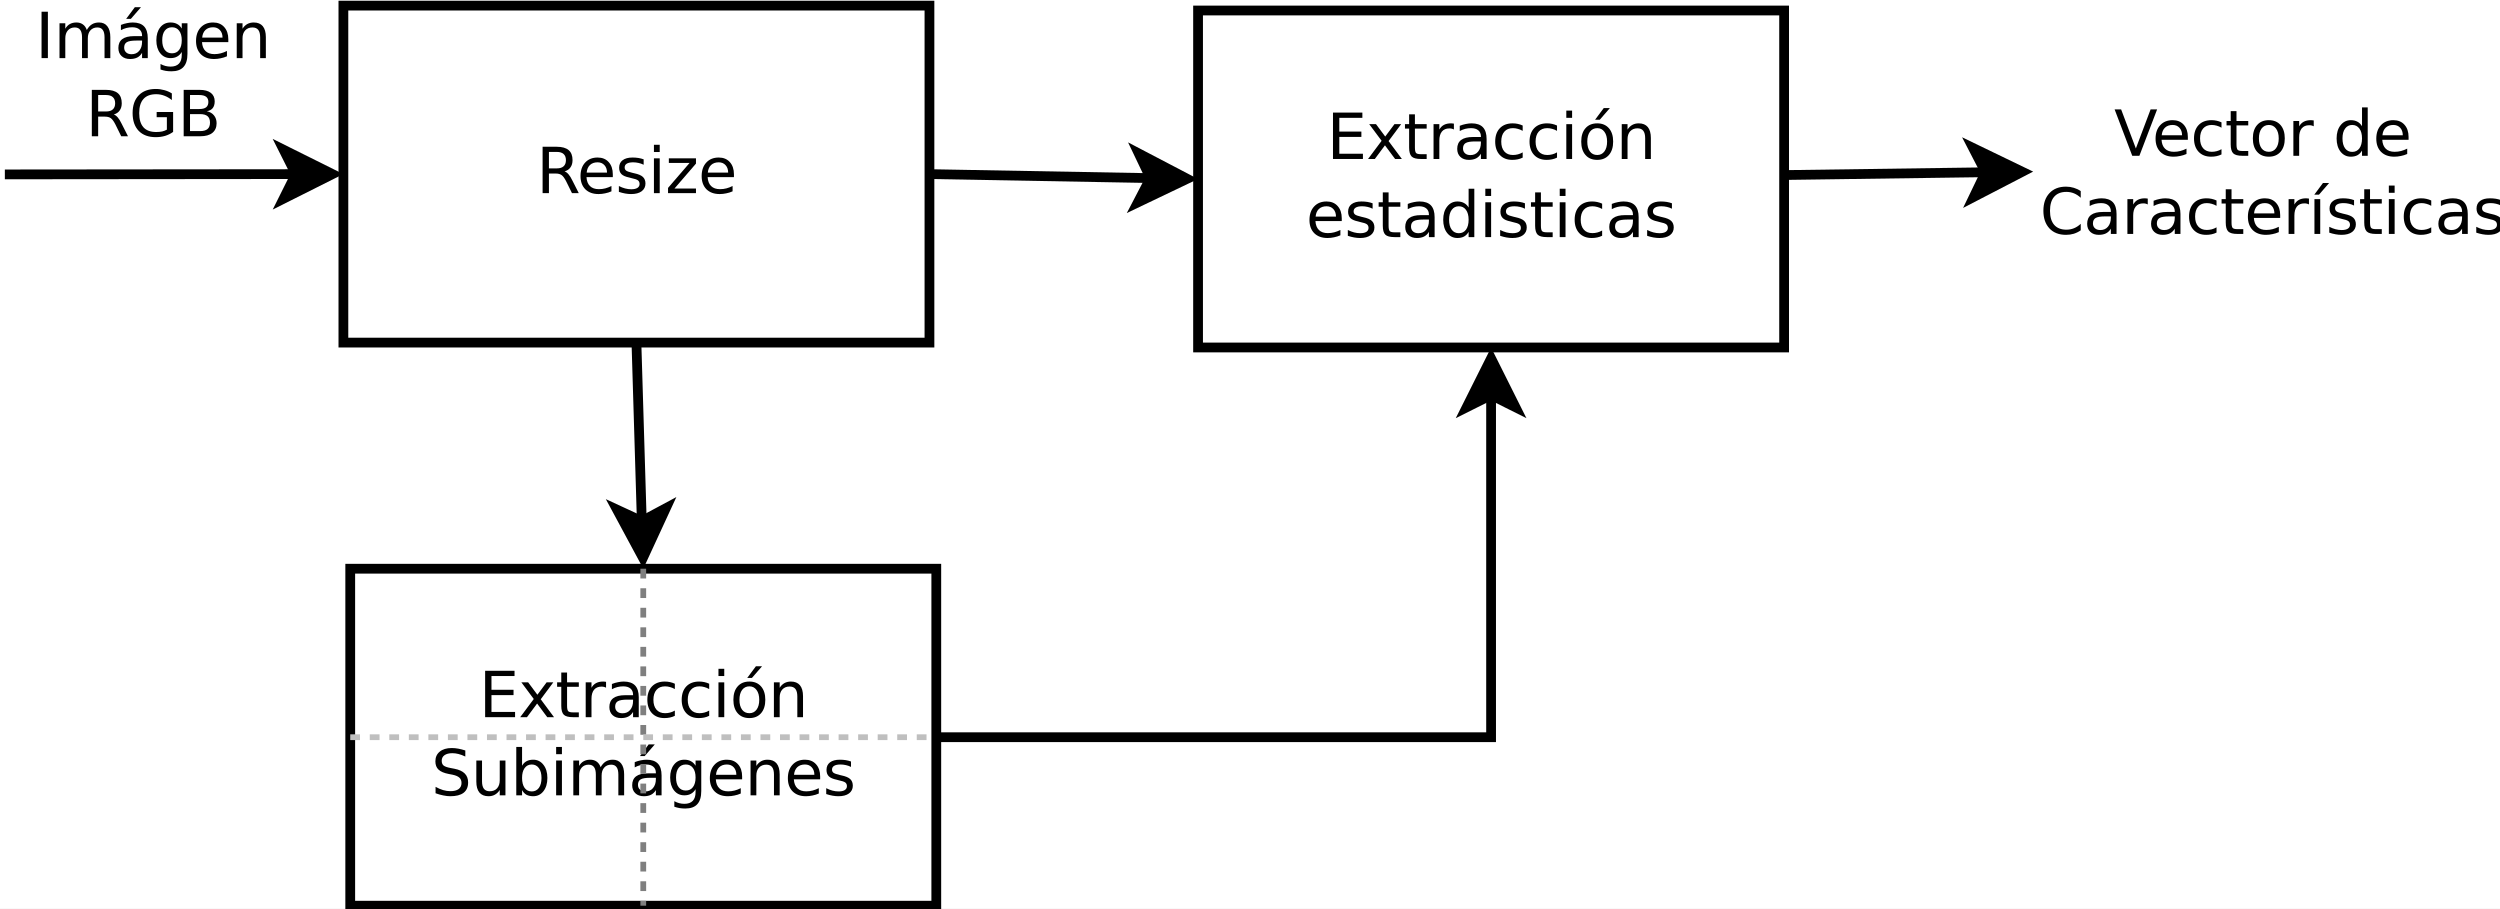
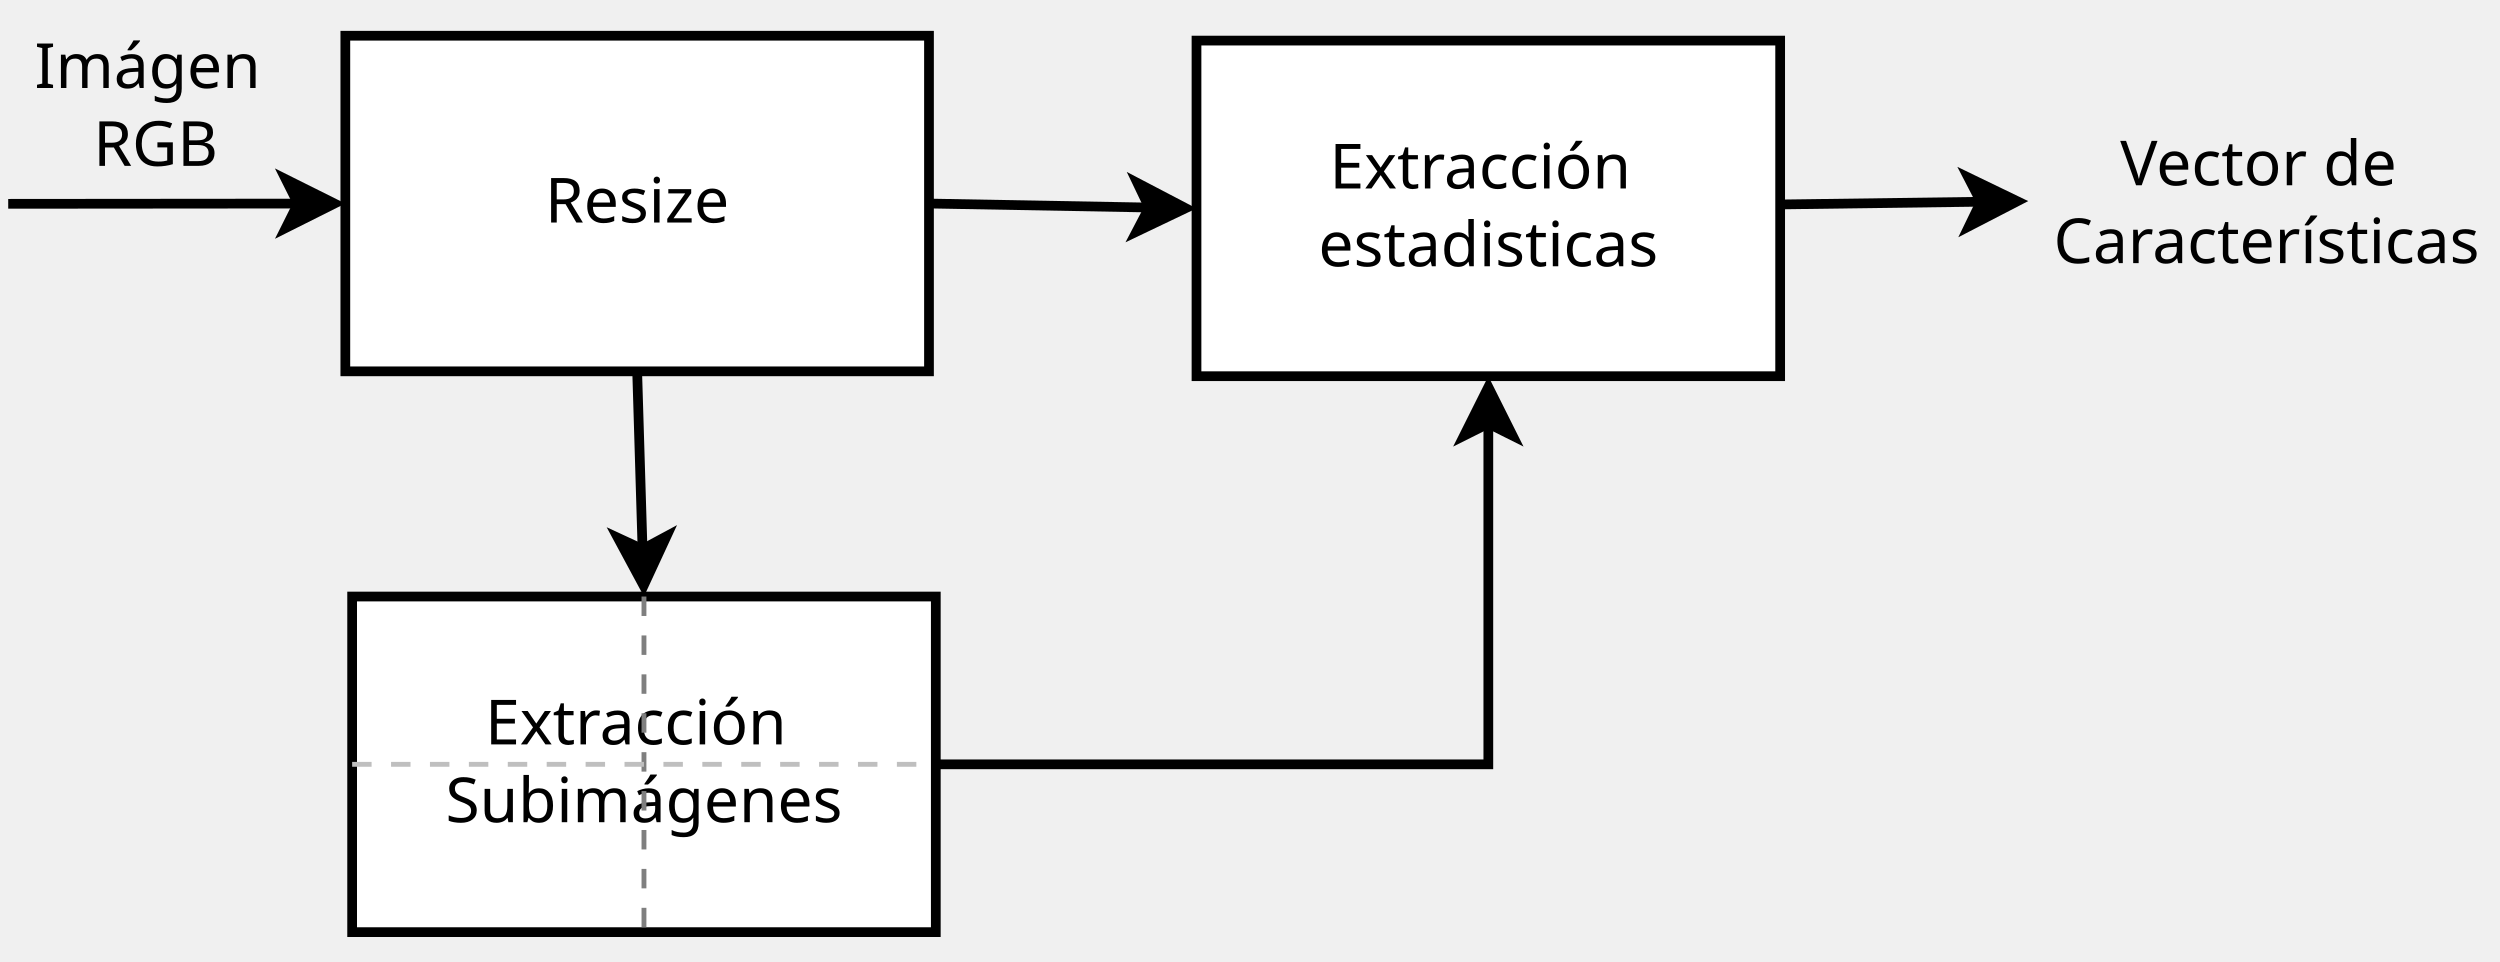
- <svg xmlns="http://www.w3.org/2000/svg" xmlns:xlink="http://www.w3.org/1999/xlink" width="432pt" height="157pt" viewBox="0 0 432 157" version="1.1">
-   <defs>
-     <g>
-       <symbol overflow="visible" id="glyph0-0">
-         <path style="stroke:none;" d="M 0.547 1.938 L 0.547 -7.75 L 6.047 -7.75 L 6.047 1.938 L 0.547 1.938 Z M 1.172 1.328 L 5.438 1.328 L 5.438 -7.141 L 1.172 -7.141 L 1.172 1.328 Z M 1.172 1.328 " />
-       </symbol>
-       <symbol overflow="visible" id="glyph0-1">
-         <path style="stroke:none;" d="M 4.875 -3.766 C 5.113 -3.68 5.344 -3.508 5.562 -3.25 C 5.781 -3 6 -2.645 6.219 -2.188 L 7.328 0 L 6.156 0 L 5.141 -2.062 C 4.867 -2.594 4.609 -2.945 4.359 -3.125 C 4.109 -3.301 3.77 -3.391 3.344 -3.391 L 2.172 -3.391 L 2.172 0 L 1.078 0 L 1.078 -8.016 L 3.531 -8.016 C 4.445 -8.016 5.129 -7.82 5.578 -7.438 C 6.023 -7.062 6.25 -6.484 6.25 -5.703 C 6.25 -5.203 6.129 -4.785 5.891 -4.453 C 5.66 -4.117 5.32 -3.891 4.875 -3.766 Z M 2.172 -7.125 L 2.172 -4.281 L 3.531 -4.281 C 4.051 -4.281 4.441 -4.398 4.703 -4.641 C 4.973 -4.879 5.109 -5.234 5.109 -5.703 C 5.109 -6.172 4.973 -6.523 4.703 -6.766 C 4.441 -7.004 4.051 -7.125 3.531 -7.125 L 2.172 -7.125 Z M 2.172 -7.125 " />
-       </symbol>
-       <symbol overflow="visible" id="glyph0-2">
-         <path style="stroke:none;" d="M 6.188 -3.25 L 6.188 -2.766 L 1.641 -2.766 C 1.68 -2.086 1.883 -1.57 2.25 -1.219 C 2.613 -0.863 3.125 -0.688 3.781 -0.688 C 4.164 -0.688 4.535 -0.734 4.891 -0.828 C 5.242 -0.922 5.598 -1.055 5.953 -1.234 L 5.953 -0.312 C 5.598 -0.156 5.234 -0.039 4.859 0.031 C 4.484 0.113 4.109 0.156 3.734 0.156 C 2.766 0.156 2 -0.117 1.438 -0.672 C 0.883 -1.234 0.609 -1.992 0.609 -2.953 C 0.609 -3.93 0.875 -4.707 1.406 -5.281 C 1.938 -5.863 2.656 -6.156 3.562 -6.156 C 4.363 -6.156 5 -5.895 5.469 -5.375 C 5.945 -4.852 6.188 -4.145 6.188 -3.25 Z M 5.188 -3.547 C 5.188 -4.086 5.035 -4.52 4.734 -4.844 C 4.441 -5.164 4.051 -5.328 3.562 -5.328 C 3.008 -5.328 2.566 -5.172 2.234 -4.859 C 1.91 -4.547 1.723 -4.109 1.672 -3.547 L 5.188 -3.547 Z M 5.188 -3.547 " />
-       </symbol>
-       <symbol overflow="visible" id="glyph0-3">
-         <path style="stroke:none;" d="M 4.875 -5.844 L 4.875 -4.906 C 4.594 -5.051 4.301 -5.156 4 -5.219 C 3.695 -5.289 3.383 -5.328 3.062 -5.328 C 2.57 -5.328 2.203 -5.25 1.953 -5.094 C 1.711 -4.945 1.594 -4.727 1.594 -4.438 C 1.594 -4.207 1.68 -4.023 1.859 -3.891 C 2.035 -3.766 2.391 -3.641 2.922 -3.516 L 3.25 -3.438 C 3.957 -3.289 4.457 -3.078 4.75 -2.797 C 5.039 -2.523 5.188 -2.145 5.188 -1.656 C 5.188 -1.102 4.969 -0.66 4.531 -0.328 C 4.094 -0.004 3.484 0.156 2.703 0.156 C 2.379 0.156 2.039 0.125 1.688 0.062 C 1.344 0 0.977 -0.094 0.594 -0.219 L 0.594 -1.234 C 0.957 -1.047 1.316 -0.906 1.672 -0.812 C 2.023 -0.719 2.379 -0.672 2.734 -0.672 C 3.191 -0.672 3.547 -0.75 3.797 -0.906 C 4.047 -1.07 4.172 -1.297 4.172 -1.578 C 4.172 -1.848 4.082 -2.055 3.906 -2.203 C 3.727 -2.348 3.332 -2.484 2.719 -2.609 L 2.375 -2.703 C 1.758 -2.828 1.316 -3.02 1.047 -3.281 C 0.773 -3.551 0.641 -3.922 0.641 -4.391 C 0.641 -4.953 0.836 -5.383 1.234 -5.688 C 1.641 -6 2.211 -6.156 2.953 -6.156 C 3.316 -6.156 3.66 -6.129 3.984 -6.078 C 4.305 -6.023 4.602 -5.945 4.875 -5.844 Z M 4.875 -5.844 " />
-       </symbol>
-       <symbol overflow="visible" id="glyph0-4">
-         <path style="stroke:none;" d="M 1.031 -6.016 L 2.031 -6.016 L 2.031 0 L 1.031 0 L 1.031 -6.016 Z M 1.031 -8.359 L 2.031 -8.359 L 2.031 -7.109 L 1.031 -7.109 L 1.031 -8.359 Z M 1.031 -8.359 " />
-       </symbol>
-       <symbol overflow="visible" id="glyph0-5">
-         <path style="stroke:none;" d="M 0.609 -6.016 L 5.297 -6.016 L 5.297 -5.109 L 1.578 -0.797 L 5.297 -0.797 L 5.297 0 L 0.469 0 L 0.469 -0.906 L 4.188 -5.219 L 0.609 -5.219 L 0.609 -6.016 Z M 0.609 -6.016 " />
-       </symbol>
-       <symbol overflow="visible" id="glyph0-6">
-         <path style="stroke:none;" d="M 1.078 -8.016 L 6.156 -8.016 L 6.156 -7.109 L 2.172 -7.109 L 2.172 -4.734 L 5.984 -4.734 L 5.984 -3.812 L 2.172 -3.812 L 2.172 -0.906 L 6.25 -0.906 L 6.25 0 L 1.078 0 L 1.078 -8.016 Z M 1.078 -8.016 " />
-       </symbol>
-       <symbol overflow="visible" id="glyph0-7">
-         <path style="stroke:none;" d="M 6.031 -6.016 L 3.859 -3.094 L 6.156 0 L 4.984 0 L 3.234 -2.359 L 1.484 0 L 0.312 0 L 2.656 -3.141 L 0.516 -6.016 L 1.688 -6.016 L 3.281 -3.875 L 4.875 -6.016 L 6.031 -6.016 Z M 6.031 -6.016 " />
-       </symbol>
-       <symbol overflow="visible" id="glyph0-8">
-         <path style="stroke:none;" d="M 2.016 -7.719 L 2.016 -6.016 L 4.047 -6.016 L 4.047 -5.25 L 2.016 -5.25 L 2.016 -1.984 C 2.016 -1.492 2.082 -1.176 2.219 -1.031 C 2.352 -0.895 2.625 -0.828 3.031 -0.828 L 4.047 -0.828 L 4.047 0 L 3.031 0 C 2.27 0 1.742 -0.141 1.453 -0.422 C 1.16 -0.711 1.016 -1.234 1.016 -1.984 L 1.016 -5.25 L 0.297 -5.25 L 0.297 -6.016 L 1.016 -6.016 L 1.016 -7.719 L 2.016 -7.719 Z M 2.016 -7.719 " />
-       </symbol>
-       <symbol overflow="visible" id="glyph0-9">
-         <path style="stroke:none;" d="M 4.516 -5.094 C 4.41 -5.156 4.289 -5.203 4.156 -5.234 C 4.031 -5.266 3.891 -5.281 3.734 -5.281 C 3.172 -5.281 2.738 -5.098 2.438 -4.734 C 2.145 -4.367 2 -3.848 2 -3.172 L 2 0 L 1 0 L 1 -6.016 L 2 -6.016 L 2 -5.078 C 2.195 -5.441 2.461 -5.711 2.797 -5.891 C 3.129 -6.066 3.535 -6.156 4.016 -6.156 C 4.086 -6.156 4.16 -6.148 4.234 -6.141 C 4.316 -6.141 4.41 -6.129 4.516 -6.109 L 4.516 -5.094 Z M 4.516 -5.094 " />
-       </symbol>
-       <symbol overflow="visible" id="glyph0-10">
-         <path style="stroke:none;" d="M 3.766 -3.031 C 2.973 -3.031 2.422 -2.938 2.109 -2.75 C 1.805 -2.562 1.656 -2.25 1.656 -1.812 C 1.656 -1.469 1.77 -1.191 2 -0.984 C 2.227 -0.773 2.539 -0.672 2.938 -0.672 C 3.488 -0.672 3.926 -0.863 4.25 -1.25 C 4.582 -1.645 4.75 -2.16 4.75 -2.797 L 4.75 -3.031 L 3.766 -3.031 Z M 5.734 -3.438 L 5.734 0 L 4.75 0 L 4.75 -0.906 C 4.531 -0.539 4.25 -0.27 3.906 -0.094 C 3.57 0.07 3.16 0.156 2.672 0.156 C 2.055 0.156 1.566 -0.016 1.203 -0.359 C 0.836 -0.703 0.656 -1.164 0.656 -1.75 C 0.656 -2.426 0.879 -2.938 1.328 -3.281 C 1.785 -3.625 2.469 -3.797 3.375 -3.797 L 4.75 -3.797 L 4.75 -3.891 C 4.75 -4.348 4.598 -4.703 4.297 -4.953 C 4.004 -5.203 3.586 -5.328 3.047 -5.328 C 2.703 -5.328 2.363 -5.285 2.031 -5.203 C 1.707 -5.117 1.395 -4.992 1.094 -4.828 L 1.094 -5.734 C 1.457 -5.879 1.812 -5.984 2.156 -6.047 C 2.5 -6.117 2.828 -6.156 3.141 -6.156 C 4.016 -6.156 4.664 -5.93 5.094 -5.484 C 5.52 -5.035 5.734 -4.352 5.734 -3.438 Z M 5.734 -3.438 " />
-       </symbol>
-       <symbol overflow="visible" id="glyph0-11">
-         <path style="stroke:none;" d="M 5.359 -5.781 L 5.359 -4.859 C 5.086 -5.016 4.812 -5.129 4.531 -5.203 C 4.25 -5.285 3.961 -5.328 3.672 -5.328 C 3.035 -5.328 2.539 -5.125 2.188 -4.719 C 1.832 -4.312 1.656 -3.738 1.656 -3 C 1.656 -2.27 1.832 -1.703 2.188 -1.297 C 2.539 -0.891 3.035 -0.688 3.672 -0.688 C 3.961 -0.688 4.25 -0.723 4.531 -0.797 C 4.812 -0.867 5.086 -0.984 5.359 -1.141 L 5.359 -0.234 C 5.086 -0.098 4.801 0 4.5 0.062 C 4.207 0.125 3.895 0.156 3.562 0.156 C 2.656 0.156 1.938 -0.125 1.406 -0.688 C 0.875 -1.258 0.609 -2.031 0.609 -3 C 0.609 -3.977 0.875 -4.75 1.406 -5.312 C 1.945 -5.875 2.688 -6.156 3.625 -6.156 C 3.938 -6.156 4.234 -6.125 4.516 -6.062 C 4.805 -6 5.086 -5.906 5.359 -5.781 Z M 5.359 -5.781 " />
-       </symbol>
-       <symbol overflow="visible" id="glyph0-12">
-         <path style="stroke:none;" d="M 3.375 -5.328 C 2.844 -5.328 2.422 -5.117 2.109 -4.703 C 1.805 -4.285 1.656 -3.719 1.656 -3 C 1.656 -2.281 1.805 -1.711 2.109 -1.297 C 2.41 -0.891 2.832 -0.688 3.375 -0.688 C 3.895 -0.688 4.305 -0.891 4.609 -1.297 C 4.922 -1.711 5.078 -2.281 5.078 -3 C 5.078 -3.719 4.922 -4.285 4.609 -4.703 C 4.305 -5.117 3.895 -5.328 3.375 -5.328 Z M 3.375 -6.156 C 4.227 -6.156 4.898 -5.875 5.391 -5.312 C 5.879 -4.758 6.125 -3.988 6.125 -3 C 6.125 -2.02 5.879 -1.25 5.391 -0.688 C 4.898 -0.125 4.227 0.156 3.375 0.156 C 2.508 0.156 1.832 -0.125 1.344 -0.688 C 0.852 -1.25 0.609 -2.02 0.609 -3 C 0.609 -3.988 0.852 -4.758 1.344 -5.312 C 1.832 -5.875 2.508 -6.156 3.375 -6.156 Z M 4.5 -8.797 L 5.562 -8.797 L 3.812 -6.781 L 3 -6.781 L 4.5 -8.797 Z M 4.5 -8.797 " />
-       </symbol>
-       <symbol overflow="visible" id="glyph0-13">
-         <path style="stroke:none;" d="M 6.031 -3.625 L 6.031 0 L 5.047 0 L 5.047 -3.594 C 5.047 -4.164 4.938 -4.594 4.719 -4.875 C 4.5 -5.156 4.164 -5.297 3.719 -5.297 C 3.188 -5.297 2.766 -5.125 2.453 -4.781 C 2.148 -4.445 2 -3.988 2 -3.406 L 2 0 L 1 0 L 1 -6.016 L 2 -6.016 L 2 -5.078 C 2.227 -5.441 2.504 -5.711 2.828 -5.891 C 3.148 -6.066 3.52 -6.156 3.938 -6.156 C 4.625 -6.156 5.145 -5.941 5.5 -5.516 C 5.852 -5.086 6.031 -4.457 6.031 -3.625 Z M 6.031 -3.625 " />
-       </symbol>
-       <symbol overflow="visible" id="glyph0-14">
-         <path style="stroke:none;" d="M 5 -5.109 L 5 -8.359 L 5.984 -8.359 L 5.984 0 L 5 0 L 5 -0.906 C 4.789 -0.539 4.523 -0.27 4.203 -0.094 C 3.891 0.07 3.508 0.156 3.062 0.156 C 2.344 0.156 1.754 -0.129 1.297 -0.703 C 0.836 -1.285 0.609 -2.051 0.609 -3 C 0.609 -3.945 0.836 -4.707 1.297 -5.281 C 1.754 -5.863 2.344 -6.156 3.062 -6.156 C 3.508 -6.156 3.891 -6.066 4.203 -5.891 C 4.523 -5.723 4.789 -5.461 5 -5.109 Z M 1.625 -3 C 1.625 -2.27 1.773 -1.695 2.078 -1.281 C 2.379 -0.875 2.789 -0.672 3.312 -0.672 C 3.832 -0.672 4.242 -0.875 4.547 -1.281 C 4.848 -1.695 5 -2.27 5 -3 C 5 -3.727 4.848 -4.297 4.547 -4.703 C 4.242 -5.117 3.832 -5.328 3.312 -5.328 C 2.789 -5.328 2.379 -5.117 2.078 -4.703 C 1.773 -4.297 1.625 -3.727 1.625 -3 Z M 1.625 -3 " />
-       </symbol>
-       <symbol overflow="visible" id="glyph0-15">
-         <path style="stroke:none;" d="M 1.078 -8.016 L 2.172 -8.016 L 2.172 0 L 1.078 0 L 1.078 -8.016 Z M 1.078 -8.016 " />
-       </symbol>
-       <symbol overflow="visible" id="glyph0-16">
-         <path style="stroke:none;" d="M 5.719 -4.859 C 5.969 -5.305 6.266 -5.633 6.609 -5.844 C 6.953 -6.051 7.359 -6.156 7.828 -6.156 C 8.453 -6.156 8.93 -5.938 9.266 -5.5 C 9.609 -5.062 9.781 -4.438 9.781 -3.625 L 9.781 0 L 8.781 0 L 8.781 -3.594 C 8.781 -4.176 8.676 -4.602 8.469 -4.875 C 8.27 -5.156 7.961 -5.297 7.547 -5.297 C 7.035 -5.297 6.629 -5.125 6.328 -4.781 C 6.035 -4.445 5.891 -3.988 5.891 -3.406 L 5.891 0 L 4.891 0 L 4.891 -3.594 C 4.891 -4.176 4.785 -4.602 4.578 -4.875 C 4.379 -5.156 4.066 -5.297 3.641 -5.297 C 3.141 -5.297 2.738 -5.125 2.438 -4.781 C 2.145 -4.445 2 -3.988 2 -3.406 L 2 0 L 1 0 L 1 -6.016 L 2 -6.016 L 2 -5.078 C 2.219 -5.453 2.484 -5.723 2.797 -5.891 C 3.117 -6.066 3.492 -6.156 3.922 -6.156 C 4.359 -6.156 4.727 -6.047 5.031 -5.828 C 5.344 -5.609 5.57 -5.285 5.719 -4.859 Z M 5.719 -4.859 " />
-       </symbol>
-       <symbol overflow="visible" id="glyph0-17">
-         <path style="stroke:none;" d="M 3.766 -3.031 C 2.973 -3.031 2.422 -2.938 2.109 -2.75 C 1.805 -2.562 1.656 -2.25 1.656 -1.812 C 1.656 -1.469 1.77 -1.191 2 -0.984 C 2.227 -0.773 2.539 -0.672 2.938 -0.672 C 3.488 -0.672 3.926 -0.863 4.25 -1.25 C 4.582 -1.645 4.75 -2.16 4.75 -2.797 L 4.75 -3.031 L 3.766 -3.031 Z M 5.734 -3.438 L 5.734 0 L 4.75 0 L 4.75 -0.906 C 4.531 -0.539 4.25 -0.27 3.906 -0.094 C 3.57 0.07 3.16 0.156 2.672 0.156 C 2.055 0.156 1.566 -0.016 1.203 -0.359 C 0.836 -0.703 0.656 -1.164 0.656 -1.75 C 0.656 -2.426 0.879 -2.938 1.328 -3.281 C 1.785 -3.625 2.469 -3.797 3.375 -3.797 L 4.75 -3.797 L 4.75 -3.891 C 4.75 -4.348 4.598 -4.703 4.297 -4.953 C 4.004 -5.203 3.586 -5.328 3.047 -5.328 C 2.703 -5.328 2.363 -5.285 2.031 -5.203 C 1.707 -5.117 1.395 -4.992 1.094 -4.828 L 1.094 -5.734 C 1.457 -5.879 1.812 -5.984 2.156 -6.047 C 2.5 -6.117 2.828 -6.156 3.141 -6.156 C 4.016 -6.156 4.664 -5.93 5.094 -5.484 C 5.52 -5.035 5.734 -4.352 5.734 -3.438 Z M 3.5 -8.797 L 4.562 -8.797 L 2.812 -6.781 L 2 -6.781 L 3.5 -8.797 Z M 3.5 -8.797 " />
-       </symbol>
-       <symbol overflow="visible" id="glyph0-18">
-         <path style="stroke:none;" d="M 5 -3.078 C 5 -3.797 4.848 -4.348 4.547 -4.734 C 4.254 -5.129 3.844 -5.328 3.312 -5.328 C 2.781 -5.328 2.363 -5.129 2.062 -4.734 C 1.77 -4.348 1.625 -3.797 1.625 -3.078 C 1.625 -2.367 1.77 -1.816 2.062 -1.422 C 2.363 -1.023 2.781 -0.828 3.312 -0.828 C 3.844 -0.828 4.254 -1.023 4.547 -1.422 C 4.848 -1.816 5 -2.367 5 -3.078 Z M 5.984 -0.75 C 5.984 0.281 5.754 1.039 5.297 1.531 C 4.848 2.031 4.156 2.281 3.219 2.281 C 2.863 2.281 2.531 2.254 2.219 2.203 C 1.914 2.148 1.617 2.07 1.328 1.969 L 1.328 1.016 C 1.617 1.172 1.906 1.285 2.188 1.359 C 2.469 1.43 2.758 1.469 3.062 1.469 C 3.707 1.469 4.191 1.297 4.516 0.953 C 4.836 0.617 5 0.113 5 -0.562 L 5 -1.062 C 4.789 -0.707 4.523 -0.441 4.203 -0.266 C 3.891 -0.086 3.508 0 3.062 0 C 2.32 0 1.727 -0.281 1.281 -0.844 C 0.832 -1.406 0.609 -2.148 0.609 -3.078 C 0.609 -4.004 0.832 -4.75 1.281 -5.312 C 1.727 -5.875 2.32 -6.156 3.062 -6.156 C 3.508 -6.156 3.891 -6.066 4.203 -5.891 C 4.523 -5.723 4.789 -5.461 5 -5.109 L 5 -6.016 L 5.984 -6.016 L 5.984 -0.75 Z M 5.984 -0.75 " />
-       </symbol>
-       <symbol overflow="visible" id="glyph0-19">
-         <path style="stroke:none;" d="M 6.547 -1.141 L 6.547 -3.297 L 4.781 -3.297 L 4.781 -4.188 L 7.625 -4.188 L 7.625 -0.75 C 7.207 -0.445 6.742 -0.219 6.234 -0.062 C 5.734 0.082 5.195 0.156 4.625 0.156 C 3.363 0.156 2.379 -0.207 1.672 -0.938 C 0.973 -1.676 0.625 -2.695 0.625 -4 C 0.625 -5.312 0.973 -6.332 1.672 -7.062 C 2.379 -7.801 3.363 -8.172 4.625 -8.172 C 5.145 -8.172 5.641 -8.102 6.109 -7.969 C 6.578 -7.844 7.008 -7.656 7.406 -7.406 L 7.406 -6.25 C 7.008 -6.582 6.582 -6.832 6.125 -7 C 5.676 -7.176 5.203 -7.266 4.703 -7.266 C 3.723 -7.266 2.988 -6.988 2.5 -6.438 C 2.008 -5.895 1.766 -5.082 1.766 -4 C 1.766 -2.914 2.008 -2.098 2.5 -1.547 C 2.988 -1.004 3.723 -0.734 4.703 -0.734 C 5.086 -0.734 5.43 -0.766 5.734 -0.828 C 6.035 -0.898 6.305 -1.004 6.547 -1.141 Z M 6.547 -1.141 " />
-       </symbol>
-       <symbol overflow="visible" id="glyph0-20">
-         <path style="stroke:none;" d="M 2.172 -3.828 L 2.172 -0.891 L 3.906 -0.891 C 4.488 -0.891 4.922 -1.008 5.203 -1.25 C 5.484 -1.488 5.625 -1.859 5.625 -2.359 C 5.625 -2.859 5.484 -3.227 5.203 -3.469 C 4.922 -3.707 4.488 -3.828 3.906 -3.828 L 2.172 -3.828 Z M 2.172 -7.125 L 2.172 -4.703 L 3.766 -4.703 C 4.297 -4.703 4.691 -4.801 4.953 -5 C 5.211 -5.207 5.344 -5.516 5.344 -5.922 C 5.344 -6.328 5.211 -6.629 4.953 -6.828 C 4.691 -7.023 4.297 -7.125 3.766 -7.125 L 2.172 -7.125 Z M 1.078 -8.016 L 3.844 -8.016 C 4.676 -8.016 5.316 -7.844 5.766 -7.5 C 6.211 -7.156 6.438 -6.664 6.438 -6.031 C 6.438 -5.539 6.32 -5.148 6.094 -4.859 C 5.863 -4.578 5.523 -4.398 5.078 -4.328 C 5.609 -4.211 6.02 -3.973 6.312 -3.609 C 6.613 -3.242 6.766 -2.789 6.766 -2.25 C 6.766 -1.531 6.52 -0.973 6.031 -0.578 C 5.551 -0.191 4.859 0 3.953 0 L 1.078 0 L 1.078 -8.016 Z M 1.078 -8.016 " />
-       </symbol>
-       <symbol overflow="visible" id="glyph0-21">
-         <path style="stroke:none;" d="M 3.141 0 L 0.094 -8.016 L 1.219 -8.016 L 3.766 -1.266 L 6.312 -8.016 L 7.438 -8.016 L 4.375 0 L 3.141 0 Z M 3.141 0 " />
-       </symbol>
-       <symbol overflow="visible" id="glyph0-22">
-         <path style="stroke:none;" d="M 3.375 -5.328 C 2.844 -5.328 2.422 -5.117 2.109 -4.703 C 1.805 -4.285 1.656 -3.719 1.656 -3 C 1.656 -2.281 1.805 -1.711 2.109 -1.297 C 2.41 -0.891 2.832 -0.688 3.375 -0.688 C 3.895 -0.688 4.305 -0.891 4.609 -1.297 C 4.922 -1.711 5.078 -2.281 5.078 -3 C 5.078 -3.719 4.922 -4.285 4.609 -4.703 C 4.305 -5.117 3.895 -5.328 3.375 -5.328 Z M 3.375 -6.156 C 4.227 -6.156 4.898 -5.875 5.391 -5.312 C 5.879 -4.758 6.125 -3.988 6.125 -3 C 6.125 -2.02 5.879 -1.25 5.391 -0.688 C 4.898 -0.125 4.227 0.156 3.375 0.156 C 2.508 0.156 1.832 -0.125 1.344 -0.688 C 0.852 -1.25 0.609 -2.02 0.609 -3 C 0.609 -3.988 0.852 -4.758 1.344 -5.312 C 1.832 -5.875 2.508 -6.156 3.375 -6.156 Z M 3.375 -6.156 " />
-       </symbol>
-       <symbol overflow="visible" id="glyph0-23">
-         <path style="stroke:none;" d="" />
-       </symbol>
-       <symbol overflow="visible" id="glyph0-24">
-         <path style="stroke:none;" d="M 7.078 -7.406 L 7.078 -6.25 C 6.711 -6.594 6.32 -6.848 5.906 -7.016 C 5.5 -7.18 5.062 -7.266 4.594 -7.266 C 3.676 -7.266 2.973 -6.984 2.484 -6.422 C 2.004 -5.867 1.766 -5.062 1.766 -4 C 1.766 -2.945 2.004 -2.141 2.484 -1.578 C 2.973 -1.016 3.676 -0.734 4.594 -0.734 C 5.062 -0.734 5.5 -0.816 5.906 -0.984 C 6.32 -1.148 6.711 -1.406 7.078 -1.75 L 7.078 -0.625 C 6.703 -0.363 6.301 -0.164 5.875 -0.031 C 5.457 0.094 5.008 0.156 4.531 0.156 C 3.32 0.156 2.367 -0.211 1.672 -0.953 C 0.973 -1.703 0.625 -2.719 0.625 -4 C 0.625 -5.289 0.973 -6.305 1.672 -7.047 C 2.367 -7.797 3.32 -8.172 4.531 -8.172 C 5.008 -8.172 5.461 -8.102 5.891 -7.969 C 6.316 -7.844 6.711 -7.656 7.078 -7.406 Z M 7.078 -7.406 " />
-       </symbol>
-       <symbol overflow="visible" id="glyph0-25">
-         <path style="stroke:none;" d="M 2.5 -8.797 L 3.562 -8.797 L 1.812 -6.781 L 1 -6.781 L 2.5 -8.797 Z M 1.031 -6.016 L 2.031 -6.016 L 2.031 0 L 1.031 0 L 1.031 -6.016 Z M 1.531 -6.156 L 1.531 -6.156 Z M 1.531 -6.156 " />
-       </symbol>
-       <symbol overflow="visible" id="glyph0-26">
-         <path style="stroke:none;" d="M 5.891 -7.75 L 5.891 -6.703 C 5.473 -6.898 5.082 -7.047 4.719 -7.141 C 4.352 -7.234 4 -7.281 3.656 -7.281 C 3.07 -7.281 2.617 -7.164 2.297 -6.938 C 1.973 -6.707 1.812 -6.383 1.812 -5.969 C 1.812 -5.613 1.914 -5.344 2.125 -5.156 C 2.344 -4.977 2.75 -4.832 3.344 -4.719 L 4 -4.594 C 4.812 -4.438 5.41 -4.16 5.797 -3.766 C 6.18 -3.379 6.375 -2.863 6.375 -2.219 C 6.375 -1.438 6.113 -0.844 5.594 -0.438 C 5.07 -0.039 4.305 0.156 3.297 0.156 C 2.922 0.156 2.516 0.109 2.078 0.016 C 1.648 -0.066 1.207 -0.191 0.75 -0.359 L 0.75 -1.469 C 1.195 -1.219 1.629 -1.031 2.047 -0.906 C 2.473 -0.781 2.891 -0.719 3.297 -0.719 C 3.922 -0.719 4.398 -0.836 4.734 -1.078 C 5.066 -1.328 5.234 -1.676 5.234 -2.125 C 5.234 -2.52 5.113 -2.828 4.875 -3.047 C 4.633 -3.273 4.238 -3.445 3.688 -3.562 L 3.031 -3.688 C 2.219 -3.844 1.629 -4.094 1.266 -4.438 C 0.898 -4.781 0.719 -5.258 0.719 -5.875 C 0.719 -6.582 0.969 -7.141 1.469 -7.547 C 1.969 -7.961 2.66 -8.172 3.547 -8.172 C 3.922 -8.172 4.301 -8.133 4.688 -8.062 C 5.082 -7.988 5.484 -7.883 5.891 -7.75 Z M 5.891 -7.75 " />
-       </symbol>
-       <symbol overflow="visible" id="glyph0-27">
-         <path style="stroke:none;" d="M 0.938 -2.375 L 0.938 -6.016 L 1.922 -6.016 L 1.922 -2.406 C 1.922 -1.844 2.031 -1.414 2.25 -1.125 C 2.477 -0.844 2.812 -0.703 3.25 -0.703 C 3.789 -0.703 4.211 -0.867 4.516 -1.203 C 4.828 -1.547 4.984 -2.016 4.984 -2.609 L 4.984 -6.016 L 5.969 -6.016 L 5.969 0 L 4.984 0 L 4.984 -0.922 C 4.742 -0.555 4.461 -0.285 4.141 -0.109 C 3.828 0.066 3.461 0.156 3.047 0.156 C 2.359 0.156 1.832 -0.055 1.469 -0.484 C 1.113 -0.922 0.938 -1.551 0.938 -2.375 Z M 3.422 -6.156 L 3.422 -6.156 Z M 3.422 -6.156 " />
-       </symbol>
-       <symbol overflow="visible" id="glyph0-28">
-         <path style="stroke:none;" d="M 5.359 -3 C 5.359 -3.727 5.207 -4.297 4.906 -4.703 C 4.602 -5.117 4.191 -5.328 3.672 -5.328 C 3.148 -5.328 2.738 -5.117 2.438 -4.703 C 2.145 -4.297 2 -3.727 2 -3 C 2 -2.27 2.145 -1.695 2.438 -1.281 C 2.738 -0.875 3.148 -0.672 3.672 -0.672 C 4.191 -0.672 4.602 -0.875 4.906 -1.281 C 5.207 -1.695 5.359 -2.27 5.359 -3 Z M 2 -5.109 C 2.195 -5.461 2.453 -5.723 2.766 -5.891 C 3.086 -6.066 3.473 -6.156 3.922 -6.156 C 4.648 -6.156 5.238 -5.863 5.688 -5.281 C 6.145 -4.707 6.375 -3.945 6.375 -3 C 6.375 -2.051 6.145 -1.285 5.688 -0.703 C 5.238 -0.129 4.648 0.156 3.922 0.156 C 3.473 0.156 3.086 0.07 2.766 -0.094 C 2.453 -0.27 2.195 -0.539 2 -0.906 L 2 0 L 1 0 L 1 -8.359 L 2 -8.359 L 2 -5.109 Z M 2 -5.109 " />
-       </symbol>
-     </g>
-   </defs>
-   <g id="surface0">
-     <rect x="0" y="0" width="432" height="157" style="fill:rgb(100%,100%,100%);fill-opacity:1;stroke:none;" />
-     <path style="fill-rule:evenodd;fill:rgb(100%,100%,100%);fill-opacity:1;stroke-width:0.1;stroke-linecap:butt;stroke-linejoin:miter;stroke:rgb(0%,0%,0%);stroke-opacity:1;stroke-miterlimit:10;" d="M 3.65 4.3 L 9.65 4.3 L 9.65 7.75 L 3.65 7.75 Z M 3.65 4.3 " transform="matrix(16.8784,0,0,16.8784,-2.267276,-71.60663)" />
-     <g style="fill:rgb(0%,0%,0%);fill-opacity:1;">
-       <use xlink:href="#glyph0-1" x="92.684" y="33.377" />
-       <use xlink:href="#glyph0-2" x="99.705" y="33.377" />
-       <use xlink:href="#glyph0-3" x="106.348" y="33.377" />
-       <use xlink:href="#glyph0-4" x="111.968" y="33.377" />
-       <use xlink:href="#glyph0-5" x="114.968" y="33.377" />
-       <use xlink:href="#glyph0-2" x="120.638" y="33.377" />
-     </g>
-     <path style="fill-rule:evenodd;fill:rgb(100%,100%,100%);fill-opacity:1;stroke-width:0.1;stroke-linecap:butt;stroke-linejoin:miter;stroke:rgb(0%,0%,0%);stroke-opacity:1;stroke-miterlimit:10;" d="M 12.4 4.35 L 18.4 4.35 L 18.4 7.8 L 12.4 7.8 Z M 12.4 4.35 " transform="matrix(16.8784,0,0,16.8784,-2.267276,-71.60663)" />
-     <g style="fill:rgb(0%,0%,0%);fill-opacity:1;">
-       <use xlink:href="#glyph0-6" x="229.262" y="27.471" />
-       <use xlink:href="#glyph0-7" x="236.086" y="27.471" />
-       <use xlink:href="#glyph0-8" x="242.481" y="27.471" />
-       <use xlink:href="#glyph0-9" x="246.717" y="27.471" />
-       <use xlink:href="#glyph0-10" x="251.151" y="27.471" />
-       <use xlink:href="#glyph0-11" x="257.761" y="27.471" />
-       <use xlink:href="#glyph0-11" x="263.694" y="27.471" />
-       <use xlink:href="#glyph0-4" x="269.628" y="27.471" />
-       <use xlink:href="#glyph0-12" x="272.628" y="27.471" />
-       <use xlink:href="#glyph0-13" x="279.238" y="27.471" />
-     </g>
-     <g style="fill:rgb(0%,0%,0%);fill-opacity:1;">
-       <use xlink:href="#glyph0-2" x="225.668" y="40.971" />
-       <use xlink:href="#glyph0-3" x="232.311" y="40.971" />
-       <use xlink:href="#glyph0-8" x="237.931" y="40.971" />
-       <use xlink:href="#glyph0-10" x="242.167" y="40.971" />
-       <use xlink:href="#glyph0-14" x="248.777" y="40.971" />
-       <use xlink:href="#glyph0-4" x="255.634" y="40.971" />
-       <use xlink:href="#glyph0-3" x="258.634" y="40.971" />
-       <use xlink:href="#glyph0-8" x="264.254" y="40.971" />
-       <use xlink:href="#glyph0-4" x="268.49" y="40.971" />
-       <use xlink:href="#glyph0-11" x="271.49" y="40.971" />
-       <use xlink:href="#glyph0-10" x="277.424" y="40.971" />
-       <use xlink:href="#glyph0-3" x="284.034" y="40.971" />
-     </g>
-     <path style="fill:none;stroke-width:0.1;stroke-linecap:butt;stroke-linejoin:miter;stroke:rgb(0%,0%,0%);stroke-opacity:1;stroke-miterlimit:10;" d="M 9.65 6.025 L 11.913 6.066 " transform="matrix(16.8784,0,0,16.8784,-2.267276,-71.60663)" />
-     <path style="fill-rule:evenodd;fill:rgb(0%,0%,0%);fill-opacity:1;stroke-width:0.1;stroke-linecap:butt;stroke-linejoin:miter;stroke:rgb(0%,0%,0%);stroke-opacity:1;stroke-miterlimit:10;" d="M 12.288 6.073 L 11.784 6.314 L 11.913 6.066 L 11.793 5.814 L 12.288 6.073 Z M 12.288 6.073 " transform="matrix(16.8784,0,0,16.8784,-2.267276,-71.60663)" />
-     <path style="fill:none;stroke-width:0.1;stroke-linecap:butt;stroke-linejoin:miter;stroke:rgb(0%,0%,0%);stroke-opacity:1;stroke-miterlimit:10;" d="M 6.65 7.75 L 6.705 9.578 " transform="matrix(16.8784,0,0,16.8784,-2.267276,-71.60663)" />
-     <path style="fill-rule:evenodd;fill:rgb(0%,0%,0%);fill-opacity:1;stroke-width:0.1;stroke-linecap:butt;stroke-linejoin:miter;stroke:rgb(0%,0%,0%);stroke-opacity:1;stroke-miterlimit:10;" d="M 6.717 9.953 L 6.452 9.461 L 6.705 9.578 L 6.951 9.446 L 6.717 9.953 Z M 6.717 9.953 " transform="matrix(16.8784,0,0,16.8784,-2.267276,-71.60663)" />
-     <path style="fill:none;stroke-width:0.1;stroke-linecap:butt;stroke-linejoin:miter;stroke:rgb(0%,0%,0%);stroke-opacity:1;stroke-miterlimit:10;" d="M 0.184 6.028 L 3.163 6.025 " transform="matrix(16.8784,0,0,16.8784,-2.267276,-71.60663)" />
-     <path style="fill-rule:evenodd;fill:rgb(0%,0%,0%);fill-opacity:1;stroke-width:0.1;stroke-linecap:butt;stroke-linejoin:miter;stroke:rgb(0%,0%,0%);stroke-opacity:1;stroke-miterlimit:10;" d="M 3.538 6.025 L 3.038 6.276 L 3.163 6.025 L 3.038 5.776 L 3.538 6.025 Z M 3.538 6.025 " transform="matrix(16.8784,0,0,16.8784,-2.267276,-71.60663)" />
-     <g style="fill:rgb(0%,0%,0%);fill-opacity:1;">
-       <use xlink:href="#glyph0-15" x="6.102" y="10.041" />
-       <use xlink:href="#glyph0-16" x="9.283" y="10.041" />
-       <use xlink:href="#glyph0-17" x="19.799" y="10.041" />
-       <use xlink:href="#glyph0-18" x="26.408" y="10.041" />
-       <use xlink:href="#glyph0-2" x="33.265" y="10.041" />
-       <use xlink:href="#glyph0-13" x="39.908" y="10.041" />
-     </g>
-     <g style="fill:rgb(0%,0%,0%);fill-opacity:1;">
-       <use xlink:href="#glyph0-1" x="14.789" y="23.545" />
-       <use xlink:href="#glyph0-19" x="22.289" y="23.545" />
-       <use xlink:href="#glyph0-20" x="30.662" y="23.545" />
-     </g>
-     <g style="fill:rgb(0%,0%,0%);fill-opacity:1;">
-       <use xlink:href="#glyph0-21" x="365.312" y="26.92" />
-       <use xlink:href="#glyph0-2" x="371.873" y="26.92" />
-       <use xlink:href="#glyph0-11" x="378.515" y="26.92" />
-       <use xlink:href="#glyph0-8" x="384.449" y="26.92" />
-       <use xlink:href="#glyph0-22" x="388.685" y="26.92" />
-       <use xlink:href="#glyph0-9" x="395.295" y="26.92" />
-       <use xlink:href="#glyph0-23" x="399.729" y="26.92" />
-       <use xlink:href="#glyph0-14" x="403.157" y="26.92" />
-       <use xlink:href="#glyph0-2" x="410.014" y="26.92" />
-       <use xlink:href="#glyph0-23" x="416.656" y="26.92" />
-     </g>
-     <g style="fill:rgb(0%,0%,0%);fill-opacity:1;">
-       <use xlink:href="#glyph0-24" x="352.473" y="40.424" />
-       <use xlink:href="#glyph0-10" x="360.005" y="40.424" />
-       <use xlink:href="#glyph0-9" x="366.615" y="40.424" />
-       <use xlink:href="#glyph0-10" x="371.049" y="40.424" />
-       <use xlink:href="#glyph0-11" x="377.658" y="40.424" />
-       <use xlink:href="#glyph0-8" x="383.592" y="40.424" />
-       <use xlink:href="#glyph0-2" x="387.828" y="40.424" />
-       <use xlink:href="#glyph0-9" x="394.471" y="40.424" />
-       <use xlink:href="#glyph0-25" x="398.905" y="40.424" />
-       <use xlink:href="#glyph0-3" x="401.905" y="40.424" />
-       <use xlink:href="#glyph0-8" x="407.525" y="40.424" />
-       <use xlink:href="#glyph0-4" x="411.761" y="40.424" />
-       <use xlink:href="#glyph0-11" x="414.761" y="40.424" />
-       <use xlink:href="#glyph0-10" x="420.695" y="40.424" />
-       <use xlink:href="#glyph0-3" x="427.305" y="40.424" />
-     </g>
-     <path style="fill:none;stroke-width:0.1;stroke-linecap:butt;stroke-linejoin:miter;stroke:rgb(0%,0%,0%);stroke-opacity:1;stroke-miterlimit:10;" d="M 9.72 11.79 L 15.4 11.79 L 15.4 8.287 " transform="matrix(16.8784,0,0,16.8784,-2.267276,-71.60663)" />
-     <path style="fill-rule:evenodd;fill:rgb(0%,0%,0%);fill-opacity:1;stroke-width:0.1;stroke-linecap:butt;stroke-linejoin:miter;stroke:rgb(0%,0%,0%);stroke-opacity:1;stroke-miterlimit:10;" d="M 15.4 7.912 L 15.65 8.412 L 15.4 8.287 L 15.15 8.412 L 15.4 7.912 Z M 15.4 7.912 " transform="matrix(16.8784,0,0,16.8784,-2.267276,-71.60663)" />
-     <path style="fill:none;stroke-width:0.1;stroke-linecap:butt;stroke-linejoin:miter;stroke:rgb(0%,0%,0%);stroke-opacity:1;stroke-miterlimit:10;" d="M 18.449 6.034 L 20.463 6.006 " transform="matrix(16.8784,0,0,16.8784,-2.267276,-71.60663)" />
-     <path style="fill-rule:evenodd;fill:rgb(0%,0%,0%);fill-opacity:1;stroke-width:0.1;stroke-linecap:butt;stroke-linejoin:miter;stroke:rgb(0%,0%,0%);stroke-opacity:1;stroke-miterlimit:10;" d="M 20.838 6.001 L 20.342 6.258 L 20.463 6.006 L 20.335 5.758 L 20.838 6.001 Z M 20.838 6.001 " transform="matrix(16.8784,0,0,16.8784,-2.267276,-71.60663)" />
-     <path style="fill-rule:evenodd;fill:rgb(100%,100%,100%);fill-opacity:1;stroke-width:0.1;stroke-linecap:butt;stroke-linejoin:miter;stroke:rgb(0%,0%,0%);stroke-opacity:1;stroke-miterlimit:10;" d="M 3.72 10.065 L 9.72 10.065 L 9.72 13.515 L 3.72 13.515 Z M 3.72 10.065 " transform="matrix(16.8784,0,0,16.8784,-2.267276,-71.60663)" />
-     <g style="fill:rgb(0%,0%,0%);fill-opacity:1;">
-       <use xlink:href="#glyph0-6" x="82.754" y="123.928" />
-       <use xlink:href="#glyph0-7" x="89.578" y="123.928" />
-       <use xlink:href="#glyph0-8" x="95.973" y="123.928" />
-       <use xlink:href="#glyph0-9" x="100.209" y="123.928" />
-       <use xlink:href="#glyph0-10" x="104.643" y="123.928" />
-       <use xlink:href="#glyph0-11" x="111.253" y="123.928" />
-       <use xlink:href="#glyph0-11" x="117.187" y="123.928" />
-       <use xlink:href="#glyph0-4" x="123.12" y="123.928" />
-       <use xlink:href="#glyph0-12" x="126.12" y="123.928" />
-       <use xlink:href="#glyph0-13" x="132.73" y="123.928" />
-     </g>
-     <g style="fill:rgb(0%,0%,0%);fill-opacity:1;">
-       <use xlink:href="#glyph0-26" x="74.516" y="137.432" />
-       <use xlink:href="#glyph0-27" x="81.372" y="137.432" />
-       <use xlink:href="#glyph0-28" x="88.213" y="137.432" />
-       <use xlink:href="#glyph0-4" x="95.07" y="137.432" />
-       <use xlink:href="#glyph0-16" x="98.07" y="137.432" />
-       <use xlink:href="#glyph0-17" x="108.586" y="137.432" />
-       <use xlink:href="#glyph0-18" x="115.195" y="137.432" />
-       <use xlink:href="#glyph0-2" x="122.052" y="137.432" />
-       <use xlink:href="#glyph0-13" x="128.695" y="137.432" />
-       <use xlink:href="#glyph0-2" x="135.535" y="137.432" />
-       <use xlink:href="#glyph0-3" x="142.178" y="137.432" />
-     </g>
-     <path style="fill:none;stroke-width:0.059;stroke-linecap:butt;stroke-linejoin:miter;stroke:rgb(49.804%,49.804%,49.804%);stroke-opacity:1;stroke-dasharray:0.1,0.1;stroke-miterlimit:10;" d="M 6.72 10.065 L 6.72 13.515 " transform="matrix(16.8784,0,0,16.8784,-2.267276,-71.60663)" />
-     <path style="fill:none;stroke-width:0.059;stroke-linecap:butt;stroke-linejoin:miter;stroke:rgb(74.902%,74.902%,74.902%);stroke-opacity:1;stroke-dasharray:0.1,0.1;stroke-miterlimit:10;" d="M 3.72 11.79 L 9.72 11.79 " transform="matrix(16.8784,0,0,16.8784,-2.267276,-71.60663)" />
+ <svg xmlns="http://www.w3.org/2000/svg" width="26cm" height="10cm" viewBox="2 84 514 187">
+   <g>
+     <rect style="fill: #ffffff" x="73" y="86" width="120" height="69" />
+     <rect style="fill: none; fill-opacity:0; stroke-width: 2; stroke: #000000" x="73" y="86" width="120" height="69" />
+     <text style="fill: #000000;text-anchor:middle;font-size:12.8;font-family:sanserif;font-style:normal;font-weight:normal" x="133" y="124.4">
+       <tspan x="133" y="124.4">Resize</tspan>
+     </text>
  </g>
+   <g>
+     <rect style="fill: #ffffff" x="248" y="87" width="120" height="69" />
+     <rect style="fill: none; fill-opacity:0; stroke-width: 2; stroke: #000000" x="248" y="87" width="120" height="69" />
+     <text style="fill: #000000;text-anchor:middle;font-size:12.8;font-family:sanserif;font-style:normal;font-weight:normal" x="308" y="117.4">
+       <tspan x="308" y="117.4">Extracción</tspan>
+       <tspan x="308" y="133.4">estadisticas</tspan>
+     </text>
+   </g>
+   <g>
+     <line style="fill: none; fill-opacity:0; stroke-width: 2; stroke: #000000" x1="193" y1="120.5" x2="238.266" y2="121.323" />
+     <polygon style="fill: #000000" points="245.764,121.459 235.675,126.277 238.266,121.323 235.857,116.278 " />
+     <polygon style="fill: none; fill-opacity:0; stroke-width: 2; stroke: #000000" points="245.764,121.459 235.675,126.277 238.266,121.323 235.857,116.278 " />
+   </g>
+   <g>
+     <line style="fill: none; fill-opacity:0; stroke-width: 2; stroke: #000000" x1="133" y1="155" x2="134.106" y2="191.568" />
+     <polygon style="fill: #000000" points="134.332,199.065 129.032,189.221 134.106,191.568 139.028,188.918 " />
+     <polygon style="fill: none; fill-opacity:0; stroke-width: 2; stroke: #000000" points="134.332,199.065 129.032,189.221 134.106,191.568 139.028,188.918 " />
+   </g>
+   <g>
+     <line style="fill: none; fill-opacity:0; stroke-width: 2; stroke: #000000" x1="3.688" y1="120.562" x2="63.264" y2="120.509" />
+     <polygon style="fill: #000000" points="70.764,120.502 60.768,125.511 63.264,120.509 60.759,115.511 " />
+     <polygon style="fill: none; fill-opacity:0; stroke-width: 2; stroke: #000000" points="70.764,120.502 60.768,125.511 63.264,120.509 60.759,115.511 " />
+   </g>
+   <text style="fill: #000000;text-anchor:middle;font-size:12.8;font-family:sanserif;font-style:normal;font-weight:normal" x="34" y="96.75">
+     <tspan x="34" y="96.75">Imágen</tspan>
+     <tspan x="34" y="112.75">RGB</tspan>
+   </text>
+   <text style="fill: #000000;text-anchor:middle;font-size:12.8;font-family:sanserif;font-style:normal;font-weight:normal" x="468.002" y="116.75">
+     <tspan x="468.002" y="116.75">Vector de </tspan>
+     <tspan x="468.002" y="132.75">Características</tspan>
+   </text>
+   <g>
+     <polyline style="fill: none; fill-opacity:0; stroke-width: 2; stroke: #000000" points="194.4,235.8 308,235.8 308,165.736 " />
+     <polygon style="fill: #000000" points="308,158.236 313,168.236 308,165.736 303,168.236 " />
+     <polygon style="fill: none; fill-opacity:0; stroke-width: 2; stroke: #000000" points="308,158.236 313,168.236 308,165.736 303,168.236 " />
+   </g>
+   <g>
+     <line style="fill: none; fill-opacity:0; stroke-width: 2; stroke: #000000" x1="368.988" y1="120.676" x2="409.265" y2="120.132" />
+     <polygon style="fill: #000000" points="416.764,120.03 406.833,125.165 409.265,120.132 406.697,115.166 " />
+     <polygon style="fill: none; fill-opacity:0; stroke-width: 2; stroke: #000000" points="416.764,120.03 406.833,125.165 409.265,120.132 406.697,115.166 " />
+   </g>
+   <g>
+     <rect style="fill: #ffffff" x="74.4" y="201.3" width="120" height="69" />
+     <rect style="fill: none; fill-opacity:0; stroke-width: 2; stroke: #000000" x="74.4" y="201.3" width="120" height="69" />
+     <text style="fill: #000000;text-anchor:middle;font-size:12.8;font-family:sanserif;font-style:normal;font-weight:normal" x="134.4" y="231.7">
+       <tspan x="134.4" y="231.7">Extracción</tspan>
+       <tspan x="134.4" y="247.7">Subimágenes</tspan>
+     </text>
+   </g>
+   <line style="fill: none; fill-opacity:0; stroke-width: 1; stroke-dasharray: 4; stroke: #7f7f7f" x1="134.4" y1="201.3" x2="134.4" y2="270.3" />
+   <line style="fill: none; fill-opacity:0; stroke-width: 1; stroke-dasharray: 4; stroke: #bfbfbf" x1="74.4" y1="235.8" x2="194.4" y2="235.8" />
</svg>
